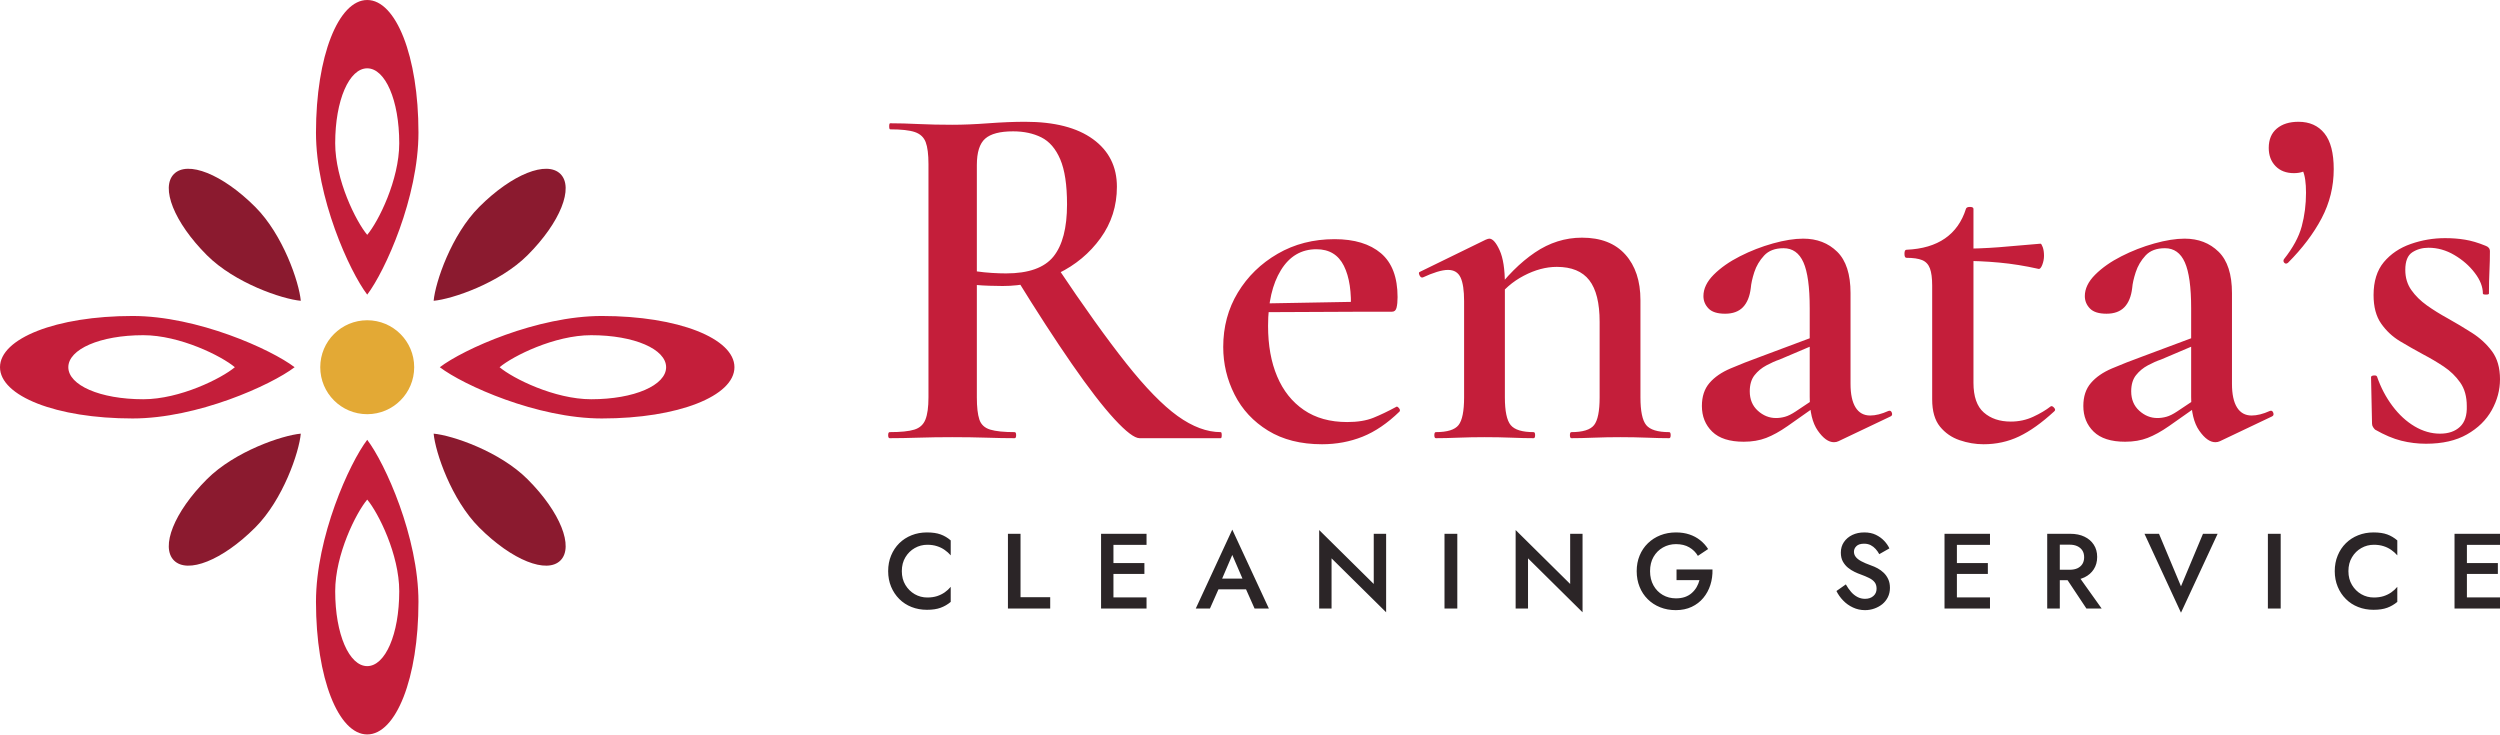
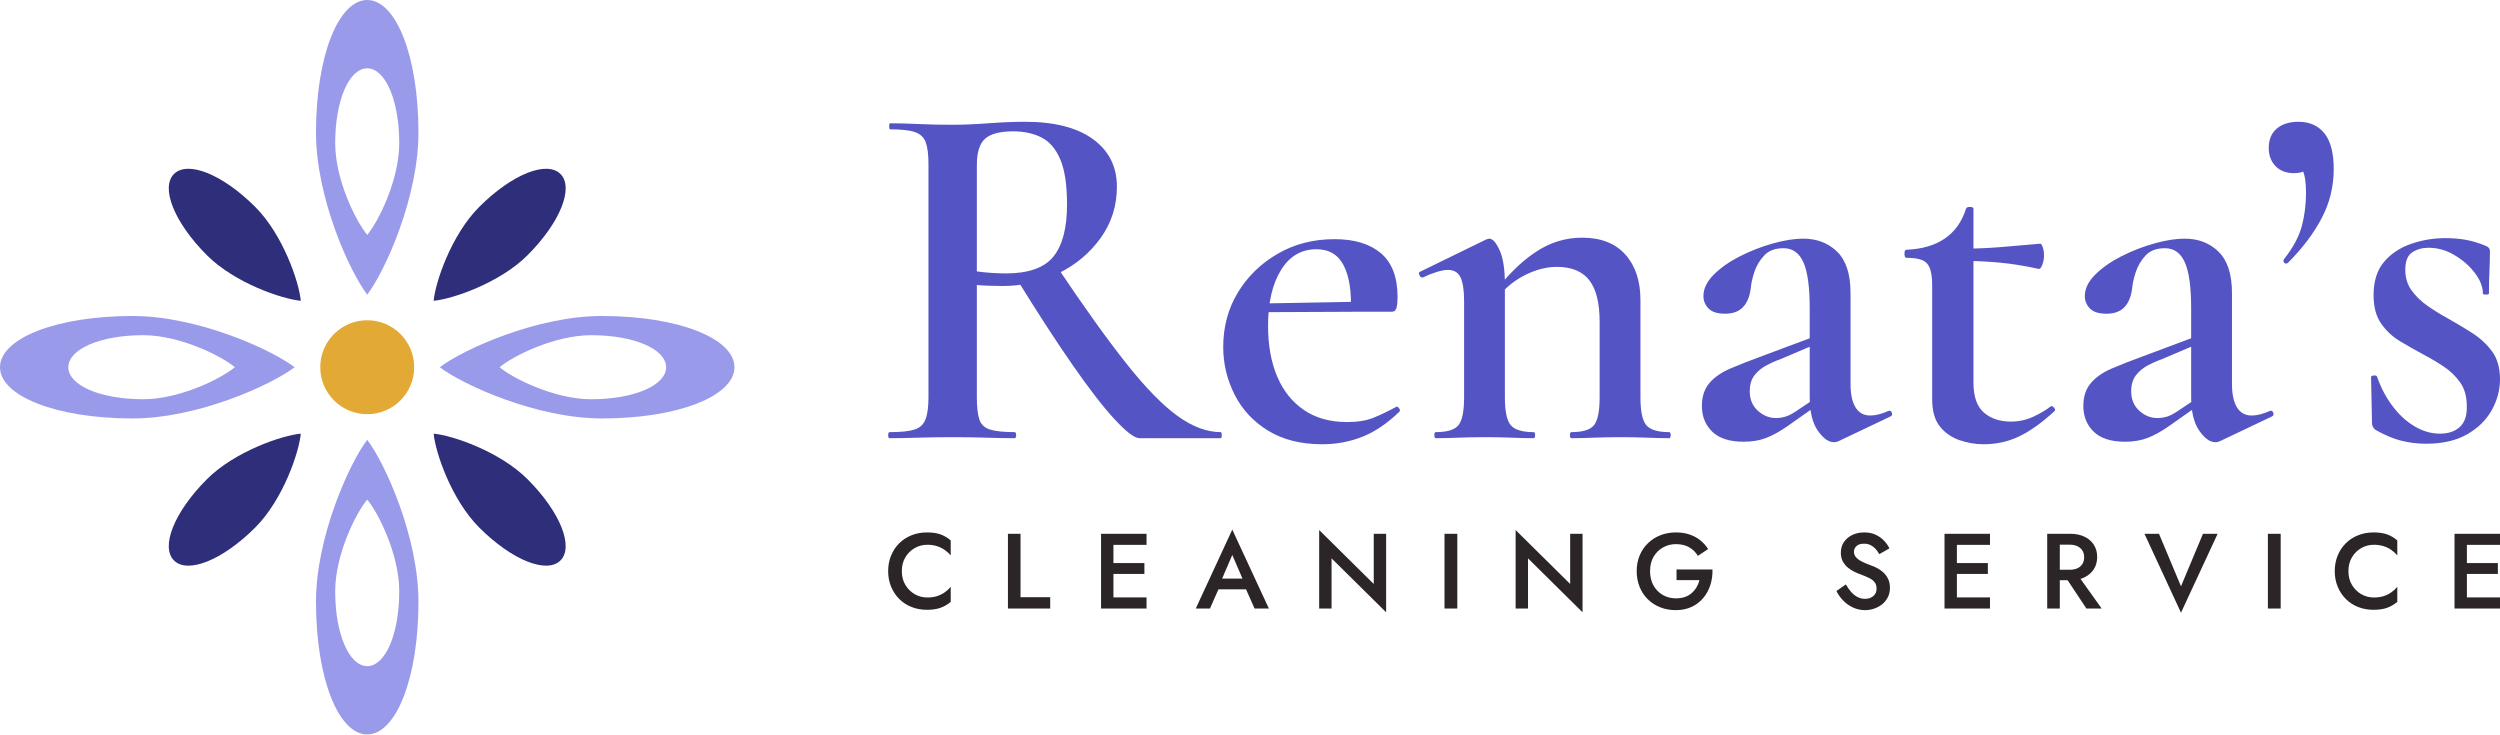
<svg xmlns="http://www.w3.org/2000/svg" viewBox="0 0 585.48 172" width="585.48" height="172" role="img" aria-label="Renata’s Cleaning Service">
  <g transform="translate(0 0) scale(1) translate(-14 -14)">
-     <path fill="#8B1A2F" transform="rotate(45 100 100)" d="M100 78C97.2 74.64 92 64.14 92 54.9C92 43.98 95.52 36 100 36C104.48 36 108 43.98 108 54.9C108 64.14 102.8 74.64 100 78Z" />
-     <path fill="#8B1A2F" transform="rotate(135 100 100)" d="M100 78C97.2 74.64 92 64.14 92 54.9C92 43.98 95.52 36 100 36C104.48 36 108 43.98 108 54.9C108 64.14 102.8 74.64 100 78Z" />
-     <path fill="#8B1A2F" transform="rotate(225 100 100)" d="M100 78C97.2 74.64 92 64.14 92 54.9C92 43.98 95.52 36 100 36C104.48 36 108 43.98 108 54.9C108 64.14 102.8 74.64 100 78Z" />
-     <path fill="#8B1A2F" transform="rotate(315 100 100)" d="M100 78C97.2 74.64 92 64.14 92 54.9C92 43.98 95.52 36 100 36C104.48 36 108 43.98 108 54.9C108 64.14 102.8 74.64 100 78Z" />
-     <path fill="#C41E3A" fill-rule="evenodd" transform="rotate(0 100 100)" d="M100 83C95.8 77.48 88 60.23 88 45.05C88 27.11 93.28 14 100 14C106.72 14 112 27.11 112 45.05C112 60.23 104.2 77.48 100 83ZM100 69C97.38 65.88 92.5 56.13 92.5 47.55C92.5 37.41 95.8 30 100 30C104.2 30 107.5 37.41 107.5 47.55C107.5 56.13 102.63 65.88 100 69Z" />
-     <path fill="#C41E3A" fill-rule="evenodd" transform="rotate(90 100 100)" d="M100 83C95.8 77.48 88 60.23 88 45.05C88 27.11 93.28 14 100 14C106.72 14 112 27.11 112 45.05C112 60.23 104.2 77.48 100 83ZM100 69C97.38 65.88 92.5 56.13 92.5 47.55C92.5 37.41 95.8 30 100 30C104.2 30 107.5 37.41 107.5 47.55C107.5 56.13 102.63 65.88 100 69Z" />
-     <path fill="#C41E3A" fill-rule="evenodd" transform="rotate(180 100 100)" d="M100 83C95.8 77.48 88 60.23 88 45.05C88 27.11 93.28 14 100 14C106.72 14 112 27.11 112 45.05C112 60.23 104.2 77.48 100 83ZM100 69C97.38 65.88 92.5 56.13 92.5 47.55C92.5 37.41 95.8 30 100 30C104.2 30 107.5 37.41 107.5 47.55C107.5 56.13 102.63 65.88 100 69Z" />
-     <path fill="#C41E3A" fill-rule="evenodd" transform="rotate(270 100 100)" d="M100 83C95.8 77.48 88 60.23 88 45.05C88 27.11 93.28 14 100 14C106.72 14 112 27.11 112 45.05C112 60.23 104.2 77.48 100 83ZM100 69C97.38 65.88 92.5 56.13 92.5 47.55C92.5 37.41 95.8 30 100 30C104.2 30 107.5 37.41 107.5 47.55C107.5 56.13 102.63 65.88 100 69Z" />
+     <path fill="#2E2E7A" transform="rotate(45 100 100)" d="M100 78C97.2 74.64 92 64.14 92 54.9C92 43.98 95.52 36 100 36C104.48 36 108 43.98 108 54.9C108 64.14 102.8 74.64 100 78Z" />
+     <path fill="#2E2E7A" transform="rotate(135 100 100)" d="M100 78C97.2 74.64 92 64.14 92 54.9C92 43.98 95.52 36 100 36C104.48 36 108 43.98 108 54.9C108 64.14 102.8 74.64 100 78Z" />
+     <path fill="#2E2E7A" transform="rotate(225 100 100)" d="M100 78C97.2 74.64 92 64.14 92 54.9C92 43.98 95.52 36 100 36C104.48 36 108 43.98 108 54.9C108 64.14 102.8 74.64 100 78Z" />
+     <path fill="#2E2E7A" transform="rotate(315 100 100)" d="M100 78C97.2 74.64 92 64.14 92 54.9C92 43.98 95.52 36 100 36C104.48 36 108 43.98 108 54.9C108 64.14 102.8 74.64 100 78Z" />
+     <path fill="#9A9AEB" fill-rule="evenodd" transform="rotate(0 100 100)" d="M100 83C95.8 77.48 88 60.23 88 45.05C88 27.11 93.28 14 100 14C106.72 14 112 27.11 112 45.05C112 60.23 104.2 77.48 100 83ZM100 69C97.38 65.88 92.5 56.13 92.5 47.55C92.5 37.41 95.8 30 100 30C104.2 30 107.5 37.41 107.5 47.55C107.5 56.13 102.63 65.88 100 69Z" />
+     <path fill="#9A9AEB" fill-rule="evenodd" transform="rotate(90 100 100)" d="M100 83C95.8 77.48 88 60.23 88 45.05C88 27.11 93.28 14 100 14C106.72 14 112 27.11 112 45.05C112 60.23 104.2 77.48 100 83ZM100 69C97.38 65.88 92.5 56.13 92.5 47.55C92.5 37.41 95.8 30 100 30C104.2 30 107.5 37.41 107.5 47.55C107.5 56.13 102.63 65.88 100 69Z" />
+     <path fill="#9A9AEB" fill-rule="evenodd" transform="rotate(180 100 100)" d="M100 83C95.8 77.48 88 60.23 88 45.05C88 27.11 93.28 14 100 14C106.72 14 112 27.11 112 45.05C112 60.23 104.2 77.48 100 83ZM100 69C97.38 65.88 92.5 56.13 92.5 47.55C92.5 37.41 95.8 30 100 30C104.2 30 107.5 37.41 107.5 47.55C107.5 56.13 102.63 65.88 100 69Z" />
+     <path fill="#9A9AEB" fill-rule="evenodd" transform="rotate(270 100 100)" d="M100 83C95.8 77.48 88 60.23 88 45.05C88 27.11 93.28 14 100 14C106.72 14 112 27.11 112 45.05C112 60.23 104.2 77.48 100 83ZM100 69C97.38 65.88 92.5 56.13 92.5 47.55C92.5 37.41 95.8 30 100 30C104.2 30 107.5 37.41 107.5 47.55C107.5 56.13 102.63 65.88 100 69Z" />
    <circle fill="#E3A935" cx="100" cy="100" r="11" />
  </g>
-   <path fill="#C41E3A" transform="translate(203.4 102.62)" d="M63.48 0L63.48 0Q61.71 0 57.58-4.48Q53.45-8.97 47.61-17.41Q41.77-25.84 34.57-37.52L34.57-37.52L44.01-40.36Q53.57-26.08 60.36-17.52Q67.14-8.97 72.39-5.19Q77.64-1.42 82.48-1.42L82.48-1.42Q82.72-1.42 82.72-0.71Q82.72 0 82.48 0L82.48 0Q75.05 0 70.39 0Q65.73 0 63.48 0ZM36.70-74.10L36.70-74.10Q46.96-74.10 52.57-70.03Q58.17-65.96 58.17-58.88L58.17-58.88Q58.17-52.16 54.34-46.85Q50.50-41.54 44.43-38.59Q38.35-35.64 31.39-35.64L31.39-35.64Q29.97-35.64 28.32-35.70Q26.67-35.75 25.37-35.87L25.37-35.87L25.37-9.56Q25.37-6.14 25.96-4.37Q26.55-2.60 28.50-2.01Q30.44-1.42 34.22-1.42L34.22-1.42Q34.57-1.42 34.57-0.71Q34.57 0 34.22 0L34.22 0Q31.27 0 27.61-0.12Q23.95-0.24 19.59-0.24L19.59-0.24Q15.46-0.24 11.68-0.12Q7.91 0 4.96 0L4.96 0Q4.60 0 4.60-0.71Q4.60-1.42 4.96-1.42L4.96-1.42Q8.85-1.42 10.74-2.01Q12.63-2.60 13.33-4.37Q14.04-6.14 14.04-9.56L14.04-9.56L14.04-64.19Q14.04-67.61 13.39-69.33Q12.74-71.04 10.86-71.69Q8.97-72.33 5.07-72.33L5.07-72.33Q4.84-72.33 4.84-73.04Q4.84-73.75 5.07-73.75L5.07-73.75Q8.02-73.75 11.74-73.57Q15.46-73.40 19.59-73.40L19.59-73.40Q23.36-73.40 28.08-73.75Q32.80-74.10 36.70-74.10ZM46.49-54.75L46.49-54.75Q46.49-61.60 44.90-65.31Q43.31-69.03 40.47-70.45Q37.64-71.86 33.87-71.86L33.87-71.86Q29.26-71.86 27.32-70.15Q25.37-68.44 25.37-63.96L25.37-63.96L25.37-39.06Q27.02-38.82 28.91-38.70Q30.80-38.59 32.21-38.59L32.21-38.59Q40.12-38.59 43.31-42.54Q46.49-46.49 46.49-54.75ZM106.20 1.42L106.20 1.42Q98.77 1.42 93.57-1.77Q88.38-4.96 85.73-10.21Q83.07-15.46 83.07-21.36L83.07-21.36Q83.07-28.44 86.49-34.10Q89.92-39.77 95.82-43.19Q101.72-46.61 109.15-46.61L109.15-46.61Q116.11-46.61 120.01-43.31Q123.90-40.00 123.90-33.04L123.90-33.04Q123.90-31.51 123.66-30.56Q123.43-29.62 122.60-29.62L122.60-29.62L112.93-29.62Q113.28-36.46 111.33-40.36Q109.39-44.25 104.90-44.25L104.90-44.25Q99.59-44.25 96.58-39.35Q93.57-34.46 93.57-26.31L93.57-26.31Q93.57-19.47 95.70-14.46Q97.82-9.44 101.95-6.61Q106.08-3.78 112.10-3.78L112.10-3.78Q115.76-3.78 118.24-4.78Q120.71-5.78 123.55-7.32L123.55-7.32Q123.78-7.55 124.19-7.08Q124.61-6.61 124.37-6.25L124.37-6.25Q120.12-2.12 115.70-0.35Q111.27 1.42 106.20 1.42ZM116.23-29.62L90.15-29.50L90.03-31.51L116.23-31.98L116.23-29.62ZM164.61 0L164.61 0Q164.26 0 164.26-0.71Q164.26-1.42 164.61-1.42L164.61-1.42Q168.62-1.42 169.92-3.07Q171.22-4.72 171.22-9.56L171.22-9.56L171.22-27.26Q171.22-33.87 168.80-36.99Q166.38-40.12 161.19-40.12L161.19-40.12Q157.41-40.12 153.46-38.05Q149.51-35.99 146.91-32.33L146.91-32.33L146.32-33.75Q150.92-40.00 156.06-43.48Q161.19-46.96 167.09-46.96L167.09-46.96Q173.70-46.96 177.24-43.01Q180.78-39.06 180.78-32.33L180.78-32.33L180.78-9.56Q180.78-4.72 182.13-3.07Q183.49-1.42 187.50-1.42L187.50-1.42Q187.86-1.42 187.86-0.71Q187.86 0 187.50 0L187.50 0Q185.26 0 182.31-0.12Q179.36-0.24 176.06-0.24L176.06-0.24Q172.87-0.24 169.86-0.12Q166.85 0 164.61 0ZM132.87 0L132.87 0Q132.51 0 132.51-0.71Q132.51-1.42 132.87-1.42L132.87-1.42Q136.88-1.42 138.18-3.07Q139.48-4.72 139.48-9.56L139.48-9.56L139.48-32.10Q139.48-35.87 138.65-37.64Q137.82-39.41 135.70-39.41L135.70-39.41Q134.64-39.41 133.10-38.94Q131.57-38.47 129.80-37.64L129.80-37.64Q129.33-37.52 129.03-38.17Q128.74-38.82 129.09-38.94L129.09-38.94L144.55-46.49Q145.14-46.73 145.38-46.73L145.38-46.73Q146.56-46.73 147.80-44.01Q149.03-41.30 149.03-36.11L149.03-36.11L149.03-9.56Q149.03-4.72 150.39-3.07Q151.75-1.42 155.76-1.42L155.76-1.42Q156.11-1.42 156.11-0.71Q156.11 0 155.76 0L155.76 0Q153.52 0 150.57-0.12Q147.62-0.24 144.31-0.24L144.31-0.24Q141.13-0.24 138.12-0.12Q135.11 0 132.87 0ZM239.30-5.07L227.15 0.71Q226.68 0.94 226.09 0.94L226.09 0.94Q224.20 0.94 222.31-1.77Q220.42-4.48 220.42-9.68L220.42-9.68L220.42-30.44Q220.42-37.88 218.95-41.18Q217.47-44.49 214.29-44.49L214.29-44.49Q211.34-44.49 209.75-42.78Q208.15-41.06 207.44-38.88Q206.74-36.70 206.62-35.16L206.62-35.16Q206.26-32.21 204.79-30.68Q203.31-29.15 200.60-29.15L200.60-29.15Q197.89-29.15 196.71-30.39Q195.53-31.62 195.53-33.28L195.53-33.28Q195.53-35.87 197.94-38.29Q200.36-40.71 204.08-42.60Q207.80-44.49 211.81-45.61Q215.82-46.73 218.89-46.73L218.89-46.73Q223.73-46.73 226.86-43.66Q229.98-40.59 229.98-33.98L229.98-33.98L229.98-12.74Q229.98-9.09 231.16-7.20Q232.34-5.31 234.58-5.31L234.58-5.31Q236.47-5.31 238.83-6.37L238.83-6.37Q239.42-6.61 239.66-5.96Q239.89-5.31 239.30-5.07L239.30-5.07ZM204.97 0.83L204.97 0.83Q200.01 0.83 197.59-1.53Q195.17-3.89 195.17-7.55L195.17-7.55Q195.17-10.86 196.94-12.92Q198.71-14.99 201.90-16.34Q205.08-17.70 208.98-19.12L208.98-19.12L221.60-23.84L221.96-22.07L213.34-18.41Q211.93-17.94 210.28-17.05Q208.62-16.17 207.50-14.75Q206.38-13.33 206.38-10.97L206.38-10.97Q206.38-8.14 208.27-6.43Q210.16-4.72 212.52-4.72L212.52-4.72Q213.58-4.72 214.64-5.02Q215.70-5.31 217.12-6.25L217.12-6.25L223.49-10.50L223.61-8.73L215.23-2.83Q212.52-0.94 210.22-0.06Q207.92 0.83 204.97 0.83ZM261.13 1.42L261.13 1.42Q258.30 1.42 255.53 0.47Q252.76-0.47 250.93-2.71Q249.10-4.96 249.10-9.09L249.10-9.09L249.10-35.75Q249.10-38.35 248.57-39.77Q248.04-41.18 246.74-41.71Q245.44-42.24 243.08-42.24L243.08-42.24Q242.61-42.24 242.61-43.19Q242.61-44.13 243.08-44.13L243.08-44.13Q248.63-44.37 252.11-46.79Q255.59-49.21 257.00-53.69L257.00-53.69Q257.12-54.16 257.95-54.16Q258.77-54.16 258.77-53.69L258.77-53.69L258.77-12.98Q258.77-8.14 261.19-6.02Q263.61-3.89 267.51-3.89L267.51-3.89Q270.34-3.89 272.76-5.02Q275.18-6.14 276.83-7.43L276.83-7.43Q277.18-7.67 277.65-7.14Q278.13-6.61 277.65-6.25L277.65-6.25Q273.29-2.24 269.45-0.41Q265.62 1.42 261.13 1.42ZM274.00-39.65L274.00-39.65Q269.28-40.71 264.85-41.12Q260.43-41.54 255.35-41.54L255.35-41.54L255.35-44.37Q260.19-44.37 264.73-44.72Q269.28-45.08 274.47-45.55L274.47-45.55Q274.70-45.55 275.00-44.72Q275.29-43.90 275.29-42.72L275.29-42.72Q275.29-41.65 274.88-40.59Q274.47-39.53 274.00-39.65ZM328.63-5.07L316.48 0.71Q316.00 0.94 315.41 0.94L315.41 0.94Q313.53 0.94 311.64-1.77Q309.75-4.48 309.75-9.68L309.75-9.68L309.75-30.44Q309.75-37.88 308.27-41.18Q306.80-44.49 303.61-44.49L303.61-44.49Q300.66-44.49 299.07-42.78Q297.48-41.06 296.77-38.88Q296.06-36.70 295.94-35.16L295.94-35.16Q295.59-32.21 294.12-30.68Q292.64-29.15 289.93-29.15L289.93-29.15Q287.21-29.15 286.03-30.39Q284.85-31.62 284.85-33.28L284.85-33.28Q284.85-35.87 287.27-38.29Q289.69-40.71 293.41-42.60Q297.12-44.49 301.14-45.61Q305.15-46.73 308.22-46.73L308.22-46.73Q313.05-46.73 316.18-43.66Q319.31-40.59 319.31-33.98L319.31-33.98L319.31-12.74Q319.31-9.09 320.49-7.20Q321.67-5.31 323.91-5.31L323.91-5.31Q325.80-5.31 328.16-6.37L328.16-6.37Q328.75-6.61 328.98-5.96Q329.22-5.31 328.63-5.07L328.63-5.07ZM294.29 0.83L294.29 0.83Q289.34 0.83 286.92-1.53Q284.50-3.89 284.50-7.55L284.50-7.55Q284.50-10.86 286.27-12.92Q288.04-14.99 291.22-16.34Q294.41-17.70 298.30-19.12L298.30-19.12L310.93-23.84L311.28-22.07L302.67-18.41Q301.25-17.94 299.60-17.05Q297.95-16.17 296.83-14.75Q295.71-13.33 295.71-10.97L295.71-10.97Q295.71-8.14 297.60-6.43Q299.48-4.72 301.84-4.72L301.84-4.72Q302.91-4.72 303.97-5.02Q305.03-5.31 306.45-6.25L306.45-6.25L312.82-10.50L312.94-8.73L304.56-2.83Q301.84-0.94 299.54-0.06Q297.24 0.83 294.29 0.83ZM334.88-74.10L334.88-74.10Q338.78-74.10 340.96-71.39Q343.14-68.68 343.14-63.01L343.14-63.01Q343.14-56.88 340.31-51.51Q337.48-46.14 332.41-41.06L332.41-41.06Q331.93-40.71 331.58-41.06Q331.23-41.42 331.46-41.89L331.46-41.89Q334.65-45.90 335.65-49.62Q336.65-53.34 336.65-57.47L336.65-57.47Q336.65-61.01 335.89-62.66Q335.12-64.31 333.94-65.37L333.94-65.37L338.31-66.20Q338.42-64.19 337.19-63.13Q335.95-62.07 333.82-62.07L333.82-62.07Q331.11-62.07 329.51-63.72Q327.92-65.37 327.92-67.97L327.92-67.97Q327.92-70.92 329.81-72.51Q331.70-74.10 334.88-74.10ZM359.90-39.41L359.90-39.41Q359.90-36.70 361.32-34.69Q362.73-32.69 364.97-31.09Q367.22-29.50 369.81-28.08L369.81-28.08Q372.76-26.43 375.53-24.66Q378.31-22.89 380.20-20.36Q382.08-17.82 382.08-13.81L382.08-13.81Q382.08-10.03 380.14-6.55Q378.19-3.07 374.35-0.89Q370.52 1.30 364.74 1.30L364.74 1.30Q361.79 1.30 358.96 0.59Q356.12-0.12 352.82-2.01L352.82-2.01Q352.58-2.24 352.35-2.60Q352.11-2.95 352.11-3.42L352.11-3.42L351.88-14.28Q351.88-14.63 352.52-14.69Q353.17-14.75 353.29-14.40L353.29-14.40Q354.59-10.62 356.89-7.55Q359.19-4.48 362.08-2.77Q364.97-1.06 368.04-1.06L368.04-1.06Q370.99-1.06 372.70-2.66Q374.41-4.25 374.30-7.55L374.30-7.55Q374.30-10.86 372.76-13.04Q371.23-15.22 368.93-16.76Q366.63-18.29 364.15-19.59L364.15-19.59Q361.32-21.12 358.66-22.71Q356.01-24.31 354.24-26.85Q352.47-29.38 352.47-33.51L352.47-33.51Q352.47-38.35 354.88-41.24Q357.30-44.13 361.20-45.49Q365.09-46.85 369.22-46.85L369.22-46.85Q371.70-46.85 373.88-46.49Q376.07-46.14 378.66-45.08L378.66-45.08Q379.72-44.72 379.72-43.78L379.72-43.78Q379.72-41.54 379.61-39.18Q379.49-36.82 379.49-33.87L379.49-33.87Q379.49-33.63 378.78-33.63Q378.07-33.63 378.07-33.87L378.07-33.87Q378.07-36.23 376.18-38.70Q374.30-41.18 371.40-42.89Q368.51-44.60 365.33-44.60L365.33-44.60Q363.20-44.60 361.55-43.54Q359.90-42.48 359.90-39.41Z" />
+   <path fill="#5454C4" transform="translate(203.4 102.62)" d="M63.48 0L63.48 0Q61.71 0 57.58-4.48Q53.45-8.97 47.61-17.41Q41.77-25.84 34.57-37.52L34.57-37.52L44.01-40.36Q53.57-26.08 60.36-17.52Q67.14-8.97 72.39-5.19Q77.64-1.42 82.48-1.42L82.48-1.42Q82.72-1.42 82.72-0.71Q82.72 0 82.48 0L82.48 0Q75.05 0 70.39 0Q65.73 0 63.48 0ZM36.70-74.10L36.70-74.10Q46.96-74.10 52.57-70.03Q58.17-65.96 58.17-58.88L58.17-58.88Q58.17-52.16 54.34-46.85Q50.50-41.54 44.43-38.59Q38.35-35.64 31.39-35.64L31.39-35.64Q29.97-35.64 28.32-35.70Q26.67-35.75 25.37-35.87L25.37-35.87L25.37-9.56Q25.37-6.14 25.96-4.37Q26.55-2.60 28.50-2.01Q30.44-1.42 34.22-1.42L34.22-1.42Q34.57-1.42 34.57-0.71Q34.57 0 34.22 0L34.22 0Q31.27 0 27.61-0.12Q23.95-0.24 19.59-0.24L19.59-0.24Q15.46-0.24 11.68-0.12Q7.91 0 4.96 0L4.96 0Q4.60 0 4.60-0.71Q4.60-1.42 4.96-1.42L4.96-1.42Q8.85-1.42 10.74-2.01Q12.63-2.60 13.33-4.37Q14.04-6.14 14.04-9.56L14.04-9.56L14.04-64.19Q14.04-67.61 13.39-69.33Q12.74-71.04 10.86-71.69Q8.97-72.33 5.07-72.33L5.07-72.33Q4.84-72.33 4.84-73.04Q4.84-73.75 5.07-73.75L5.07-73.75Q8.02-73.75 11.74-73.57Q15.46-73.40 19.59-73.40L19.59-73.40Q23.36-73.40 28.08-73.75Q32.80-74.10 36.70-74.10ZM46.49-54.75L46.49-54.75Q46.49-61.60 44.90-65.31Q43.31-69.03 40.47-70.45Q37.64-71.86 33.87-71.86L33.87-71.86Q29.26-71.86 27.32-70.15Q25.37-68.44 25.37-63.96L25.37-63.96L25.37-39.06Q27.02-38.82 28.91-38.70Q30.80-38.59 32.21-38.59L32.21-38.59Q40.12-38.59 43.31-42.54Q46.49-46.49 46.49-54.75ZM106.20 1.42L106.20 1.42Q98.77 1.42 93.57-1.77Q88.38-4.96 85.73-10.21Q83.07-15.46 83.07-21.36L83.07-21.36Q83.07-28.44 86.49-34.10Q89.92-39.77 95.82-43.19Q101.72-46.61 109.15-46.61L109.15-46.61Q116.11-46.61 120.01-43.31Q123.90-40.00 123.90-33.04L123.90-33.04Q123.90-31.51 123.66-30.56Q123.43-29.62 122.60-29.62L122.60-29.62L112.93-29.62Q113.28-36.46 111.33-40.36Q109.39-44.25 104.90-44.25L104.90-44.25Q99.59-44.25 96.58-39.35Q93.57-34.46 93.57-26.31L93.57-26.31Q93.57-19.47 95.70-14.46Q97.82-9.44 101.95-6.61Q106.08-3.78 112.10-3.78L112.10-3.78Q115.76-3.78 118.24-4.78Q120.71-5.78 123.55-7.32L123.55-7.32Q123.78-7.55 124.19-7.08Q124.61-6.61 124.37-6.25L124.37-6.25Q120.12-2.12 115.70-0.35Q111.27 1.42 106.20 1.42ZM116.23-29.62L90.15-29.50L90.03-31.51L116.23-31.98L116.23-29.62ZM164.61 0L164.61 0Q164.26 0 164.26-0.71Q164.26-1.42 164.61-1.42L164.61-1.42Q168.62-1.42 169.92-3.07Q171.22-4.72 171.22-9.56L171.22-9.56L171.22-27.26Q171.22-33.87 168.80-36.99Q166.38-40.12 161.19-40.12L161.19-40.12Q157.41-40.12 153.46-38.05Q149.51-35.99 146.91-32.33L146.91-32.33L146.32-33.75Q150.92-40.00 156.06-43.48Q161.19-46.96 167.09-46.96L167.09-46.96Q173.70-46.96 177.24-43.01Q180.78-39.06 180.78-32.33L180.78-32.33L180.78-9.56Q180.78-4.72 182.13-3.07Q183.49-1.42 187.50-1.42L187.50-1.42Q187.86-1.42 187.86-0.71Q187.86 0 187.50 0L187.50 0Q185.26 0 182.31-0.12Q179.36-0.24 176.06-0.24L176.06-0.24Q172.87-0.24 169.86-0.12Q166.85 0 164.61 0ZM132.87 0L132.87 0Q132.51 0 132.51-0.71Q132.51-1.42 132.87-1.42L132.87-1.42Q136.88-1.42 138.18-3.07Q139.48-4.72 139.48-9.56L139.48-9.56L139.48-32.10Q139.48-35.87 138.65-37.64Q137.82-39.41 135.70-39.41L135.70-39.41Q134.64-39.41 133.10-38.94Q131.57-38.47 129.80-37.64L129.80-37.64Q129.33-37.52 129.03-38.17Q128.74-38.82 129.09-38.94L129.09-38.94L144.55-46.49Q145.14-46.73 145.38-46.73L145.38-46.73Q146.56-46.73 147.80-44.01Q149.03-41.30 149.03-36.11L149.03-36.11L149.03-9.56Q149.03-4.72 150.39-3.07Q151.75-1.42 155.76-1.42L155.76-1.42Q156.11-1.42 156.11-0.71Q156.11 0 155.76 0L155.76 0Q153.52 0 150.57-0.12Q147.62-0.24 144.31-0.24L144.31-0.24Q141.13-0.24 138.12-0.12Q135.11 0 132.87 0ZM239.30-5.07L227.15 0.71Q226.68 0.94 226.09 0.94L226.09 0.94Q224.20 0.94 222.31-1.77Q220.42-4.48 220.42-9.68L220.42-9.68L220.42-30.44Q220.42-37.88 218.95-41.18Q217.47-44.49 214.29-44.49L214.29-44.49Q211.34-44.49 209.75-42.78Q208.15-41.06 207.44-38.88Q206.74-36.70 206.62-35.16L206.62-35.16Q206.26-32.21 204.79-30.68Q203.31-29.15 200.60-29.15L200.60-29.15Q197.89-29.15 196.71-30.39Q195.53-31.62 195.53-33.28L195.53-33.28Q195.53-35.87 197.94-38.29Q200.36-40.71 204.08-42.60Q207.80-44.49 211.81-45.61Q215.82-46.73 218.89-46.73L218.89-46.73Q223.73-46.73 226.86-43.66Q229.98-40.59 229.98-33.98L229.98-33.98L229.98-12.74Q229.98-9.09 231.16-7.20Q232.34-5.31 234.58-5.31L234.58-5.31Q236.47-5.31 238.83-6.37L238.83-6.37Q239.42-6.61 239.66-5.96Q239.89-5.31 239.30-5.07L239.30-5.07ZM204.97 0.83L204.97 0.83Q200.01 0.83 197.59-1.53Q195.17-3.89 195.17-7.55L195.17-7.55Q195.17-10.86 196.94-12.92Q198.71-14.99 201.90-16.34Q205.08-17.70 208.98-19.12L208.98-19.12L221.60-23.84L221.96-22.07L213.34-18.41Q211.93-17.94 210.28-17.05Q208.62-16.17 207.50-14.75Q206.38-13.33 206.38-10.97L206.38-10.97Q206.38-8.14 208.27-6.43Q210.16-4.72 212.52-4.72L212.52-4.72Q213.58-4.72 214.64-5.02Q215.70-5.31 217.12-6.25L217.12-6.25L223.49-10.50L223.61-8.73L215.23-2.83Q212.52-0.94 210.22-0.06Q207.92 0.83 204.97 0.83ZM261.13 1.42L261.13 1.42Q258.30 1.42 255.53 0.47Q252.76-0.47 250.93-2.71Q249.10-4.96 249.10-9.09L249.10-9.09L249.10-35.75Q249.10-38.35 248.57-39.77Q248.04-41.18 246.74-41.71Q245.44-42.24 243.08-42.24L243.08-42.24Q242.61-42.24 242.61-43.19Q242.61-44.13 243.08-44.13L243.08-44.13Q248.63-44.37 252.11-46.79Q255.59-49.21 257.00-53.69L257.00-53.69Q257.12-54.16 257.95-54.16Q258.77-54.16 258.77-53.69L258.77-53.69L258.77-12.98Q258.77-8.14 261.19-6.02Q263.61-3.89 267.51-3.89L267.51-3.89Q270.34-3.89 272.76-5.02Q275.18-6.14 276.83-7.43L276.83-7.43Q277.18-7.67 277.65-7.14Q278.13-6.61 277.65-6.25L277.65-6.25Q273.29-2.24 269.45-0.41Q265.62 1.42 261.13 1.42ZM274.00-39.65L274.00-39.65Q269.28-40.71 264.85-41.12Q260.43-41.54 255.35-41.54L255.35-41.54L255.35-44.37Q260.19-44.37 264.73-44.72Q269.28-45.08 274.47-45.55L274.47-45.55Q274.70-45.55 275.00-44.72Q275.29-43.90 275.29-42.72L275.29-42.72Q275.29-41.65 274.88-40.59Q274.47-39.53 274.00-39.65ZM328.63-5.07L316.48 0.71Q316.00 0.94 315.41 0.94L315.41 0.94Q313.53 0.94 311.64-1.77Q309.75-4.48 309.75-9.68L309.75-9.68L309.75-30.44Q309.75-37.88 308.27-41.18Q306.80-44.49 303.61-44.49L303.61-44.49Q300.66-44.49 299.07-42.78Q297.48-41.06 296.77-38.88Q296.06-36.70 295.94-35.16L295.94-35.16Q295.59-32.21 294.12-30.68Q292.64-29.15 289.93-29.15L289.93-29.15Q287.21-29.15 286.03-30.39Q284.85-31.62 284.85-33.28L284.85-33.28Q284.85-35.87 287.27-38.29Q289.69-40.71 293.41-42.60Q297.12-44.49 301.14-45.61Q305.15-46.73 308.22-46.73L308.22-46.73Q313.05-46.73 316.18-43.66Q319.31-40.59 319.31-33.98L319.31-33.98L319.31-12.74Q319.31-9.09 320.49-7.20Q321.67-5.31 323.91-5.31L323.91-5.31Q325.80-5.31 328.16-6.37L328.16-6.37Q328.75-6.61 328.98-5.96Q329.22-5.31 328.63-5.07L328.63-5.07ZM294.29 0.83L294.29 0.83Q289.34 0.83 286.92-1.53Q284.50-3.89 284.50-7.55L284.50-7.55Q284.50-10.86 286.27-12.92Q288.04-14.99 291.22-16.34Q294.41-17.70 298.30-19.12L298.30-19.12L310.93-23.84L311.28-22.07L302.67-18.41Q301.25-17.94 299.60-17.05Q297.95-16.17 296.83-14.75Q295.71-13.33 295.71-10.97L295.71-10.97Q295.71-8.14 297.60-6.43Q299.48-4.72 301.84-4.72L301.84-4.72Q302.91-4.72 303.97-5.02Q305.03-5.31 306.45-6.25L306.45-6.25L312.82-10.50L312.94-8.73L304.56-2.83Q301.84-0.94 299.54-0.06Q297.24 0.83 294.29 0.83ZM334.88-74.10L334.88-74.10Q338.78-74.10 340.96-71.39Q343.14-68.68 343.14-63.01L343.14-63.01Q343.14-56.88 340.31-51.51Q337.48-46.14 332.41-41.06L332.41-41.06Q331.93-40.71 331.58-41.06Q331.23-41.42 331.46-41.89L331.46-41.89Q334.65-45.90 335.65-49.62Q336.65-53.34 336.65-57.47L336.65-57.47Q336.65-61.01 335.89-62.66Q335.12-64.31 333.94-65.37L333.94-65.37L338.31-66.20Q338.42-64.19 337.19-63.13Q335.95-62.07 333.82-62.07L333.82-62.07Q331.11-62.07 329.51-63.72Q327.92-65.37 327.92-67.97L327.92-67.97Q327.92-70.92 329.81-72.51Q331.70-74.10 334.88-74.10ZM359.90-39.41L359.90-39.41Q359.90-36.70 361.32-34.69Q362.73-32.69 364.97-31.09Q367.22-29.50 369.81-28.08L369.81-28.08Q372.76-26.43 375.53-24.66Q378.31-22.89 380.20-20.36Q382.08-17.82 382.08-13.81L382.08-13.81Q382.08-10.03 380.14-6.55Q378.19-3.07 374.35-0.89Q370.52 1.30 364.74 1.30L364.74 1.30Q361.79 1.30 358.96 0.59Q356.12-0.12 352.82-2.01L352.82-2.01Q352.58-2.24 352.35-2.60Q352.11-2.95 352.11-3.42L352.11-3.42L351.88-14.28Q351.88-14.63 352.52-14.69Q353.17-14.75 353.29-14.40L353.29-14.40Q354.59-10.62 356.89-7.55Q359.19-4.48 362.08-2.77Q364.97-1.06 368.04-1.06L368.04-1.06Q370.99-1.06 372.70-2.66Q374.41-4.25 374.30-7.55L374.30-7.55Q374.30-10.86 372.76-13.04Q371.23-15.22 368.93-16.76Q366.63-18.29 364.15-19.59L364.15-19.59Q361.32-21.12 358.66-22.71Q356.01-24.31 354.24-26.85Q352.47-29.38 352.47-33.51L352.47-33.51Q352.47-38.35 354.88-41.24Q357.30-44.13 361.20-45.49Q365.09-46.85 369.22-46.85L369.22-46.85Q371.70-46.85 373.88-46.49Q376.07-46.14 378.66-45.08L378.66-45.08Q379.72-44.72 379.72-43.78L379.72-43.78Q379.72-41.54 379.61-39.18Q379.49-36.82 379.49-33.87L379.49-33.87Q379.49-33.63 378.78-33.63Q378.07-33.63 378.07-33.87L378.07-33.87Q378.07-36.23 376.18-38.70Q374.30-41.18 371.40-42.89Q368.51-44.60 365.33-44.60L365.33-44.60Q363.20-44.60 361.55-43.54Q359.90-42.48 359.90-39.41Z" />
  <path fill="#2B2527" transform="translate(207.05 142.51)" d="M4.15-8.75L4.15-8.75Q4.15-10.63 4.99-12.01Q5.83-13.40 7.18-14.16Q8.53-14.93 10.13-14.93L10.13-14.93Q11.38-14.93 12.39-14.60Q13.40-14.28 14.20-13.71Q15-13.15 15.60-12.45L15.60-12.45L15.60-15.95Q14.53-16.88 13.24-17.35Q11.95-17.82 10.03-17.82L10.03-17.82Q8.10-17.82 6.44-17.16Q4.78-16.50 3.55-15.29Q2.33-14.08 1.64-12.41Q0.95-10.75 0.95-8.75L0.95-8.75Q0.95-6.78 1.64-5.11Q2.33-3.45 3.55-2.23Q4.78-1 6.44-0.35Q8.10 0.30 10.03 0.30L10.03 0.30Q11.95 0.30 13.24-0.18Q14.53-0.65 15.60-1.55L15.60-1.55L15.60-5.08Q15-4.35 14.20-3.79Q13.40-3.23 12.39-2.90Q11.38-2.58 10.13-2.58L10.13-2.58Q8.53-2.58 7.18-3.35Q5.83-4.13 4.99-5.51Q4.15-6.90 4.15-8.75ZM31.95-17.50L29.00-17.50L29.00 0L38.90 0L38.90-2.65L31.95-2.65L31.95-17.50ZM52.63-2.60L52.63 0L61.46 0L61.46-2.60L52.63-2.60ZM52.63-17.50L52.63-14.90L61.46-14.90L61.46-17.50L52.63-17.50ZM52.63-10.65L52.63-8.10L60.96-8.10L60.96-10.65L52.63-10.65ZM53.71-17.50L50.81-17.50L50.81 0L53.71 0L53.71-17.50ZM77.54-7L76.96-4.50L86.21-4.50L85.66-7L77.54-7ZM78.79-6.13L81.54-12.55L84.34-6.05L84.39-5.33L86.76 0L90.11 0L81.54-18.48L72.99 0L76.31 0L78.74-5.48L78.79-6.13ZM117.57-17.50L114.67-17.50L114.67-5.75L101.89-18.38L101.89 0L104.79 0L104.79-11.75L117.57 0.88L117.57-17.50ZM134.24-17.50L131.24-17.50L131.24 0L134.24 0L134.24-17.50ZM163.57-17.50L160.67-17.50L160.67-5.75L147.90-18.38L147.90 0L150.80 0L150.80-11.75L163.57 0.88L163.57-17.50ZM185.58-9.15L185.58-6.65L190.95-6.65Q190.73-5.78 190.28-5Q189.83-4.23 189.15-3.63Q188.48-3.03 187.55-2.70Q186.63-2.38 185.45-2.38L185.45-2.38Q183.73-2.38 182.35-3.18Q180.98-3.98 180.18-5.41Q179.38-6.85 179.38-8.75L179.38-8.75Q179.38-10.68 180.19-12.09Q181.00-13.50 182.39-14.29Q183.78-15.08 185.45-15.08L185.45-15.08Q187.28-15.08 188.56-14.33Q189.85-13.58 190.58-12.33L190.58-12.33L192.98-13.93Q192.20-15.15 191.10-16.01Q190.00-16.88 188.59-17.35Q187.18-17.82 185.45-17.82L185.45-17.82Q183.48-17.82 181.80-17.16Q180.13-16.50 178.88-15.29Q177.63-14.08 176.94-12.41Q176.25-10.75 176.25-8.75L176.25-8.75Q176.25-6.75 176.93-5.08Q177.60-3.40 178.84-2.18Q180.08-0.95 181.75-0.29Q183.43 0.38 185.40 0.38L185.40 0.38Q187.50 0.38 189.13-0.39Q190.75-1.15 191.85-2.48Q192.95-3.80 193.50-5.51Q194.05-7.23 194.00-9.15L194.00-9.15L185.58-9.15ZM225.23-5.65L225.23-5.65L223.03-4.10Q223.61-2.90 224.60-1.88Q225.58-0.85 226.90-0.24Q228.21 0.38 229.73 0.38L229.73 0.38Q230.86 0.38 231.90 0.01Q232.93-0.35 233.76-1.01Q234.58-1.68 235.07-2.65Q235.56-3.63 235.56-4.85L235.56-4.85Q235.56-6 235.16-6.86Q234.76-7.73 234.12-8.35Q233.48-8.97 232.70-9.40Q231.91-9.83 231.11-10.10L231.11-10.10Q229.71-10.60 228.83-11.08Q227.96-11.55 227.55-12.09Q227.13-12.63 227.13-13.30L227.13-13.30Q227.13-14.05 227.71-14.61Q228.28-15.18 229.51-15.18L229.51-15.18Q230.38-15.18 231.05-14.84Q231.71-14.50 232.21-13.94Q232.71-13.38 233.06-12.73L233.06-12.73L235.43-14.08Q235.01-15 234.21-15.85Q233.41-16.70 232.26-17.26Q231.11-17.82 229.56-17.82L229.56-17.82Q227.98-17.82 226.75-17.23Q225.51-16.63 224.78-15.56Q224.06-14.50 224.06-13.10L224.06-13.10Q224.06-11.88 224.53-11.01Q225.01-10.15 225.73-9.56Q226.46-8.97 227.26-8.59Q228.06-8.20 228.71-7.98L228.71-7.98Q229.81-7.58 230.66-7.16Q231.51-6.75 231.97-6.16Q232.43-5.58 232.43-4.63L232.43-4.63Q232.43-3.58 231.68-2.93Q230.93-2.27 229.73-2.27L229.73-2.27Q228.76-2.27 227.95-2.70Q227.13-3.13 226.47-3.88Q225.81-4.63 225.23-5.65ZM250.16-2.60L250.16 0L258.99 0L258.99-2.60L250.16-2.60ZM250.16-17.50L250.16-14.90L258.99-14.90L258.99-17.50L250.16-17.50ZM250.16-10.65L250.16-8.10L258.49-8.10L258.49-10.65L250.16-10.65ZM251.24-17.50L248.34-17.50L248.34 0L251.24 0L251.24-17.50ZM279.19-8.35L276.02-8.35L281.57 0L285.14 0L279.19-8.35ZM275.34-17.50L272.39-17.50L272.39 0L275.34 0L275.34-17.50ZM274.14-17.50L274.14-14.95L277.67-14.95Q278.69-14.95 279.44-14.60Q280.19-14.25 280.62-13.60Q281.04-12.95 281.04-12L281.04-12Q281.04-11.08 280.62-10.41Q280.19-9.75 279.44-9.41Q278.69-9.08 277.67-9.08L277.67-9.08L274.14-9.08L274.14-6.63L277.79-6.63Q279.72-6.63 281.12-7.30Q282.52-7.98 283.30-9.20Q284.09-10.43 284.09-12.08L284.09-12.08Q284.09-13.73 283.30-14.94Q282.52-16.15 281.12-16.82Q279.72-17.50 277.79-17.50L277.79-17.50L274.14-17.50ZM308.87-17.50L303.72-5.20L298.57-17.50L295.17-17.50L303.72 0.98L312.30-17.50L308.87-17.50ZM327.07-17.50L324.07-17.50L324.07 0L327.07 0L327.07-17.50ZM342.93-8.75L342.93-8.75Q342.93-10.63 343.77-12.01Q344.60-13.40 345.95-14.16Q347.30-14.93 348.90-14.93L348.90-14.93Q350.15-14.93 351.17-14.60Q352.18-14.28 352.98-13.71Q353.78-13.15 354.38-12.45L354.38-12.45L354.38-15.95Q353.30-16.88 352.02-17.35Q350.73-17.82 348.80-17.82L348.80-17.82Q346.88-17.82 345.22-17.16Q343.55-16.50 342.33-15.29Q341.10-14.08 340.42-12.41Q339.73-10.75 339.73-8.75L339.73-8.75Q339.73-6.78 340.42-5.11Q341.10-3.45 342.33-2.23Q343.55-1 345.22-0.35Q346.88 0.30 348.80 0.30L348.80 0.30Q350.73 0.30 352.02-0.18Q353.30-0.65 354.38-1.55L354.38-1.55L354.38-5.08Q353.78-4.35 352.98-3.79Q352.18-3.23 351.17-2.90Q350.15-2.58 348.90-2.58L348.90-2.58Q347.30-2.58 345.95-3.35Q344.60-4.13 343.77-5.51Q342.93-6.90 342.93-8.75ZM369.61-2.60L369.61 0L378.43 0L378.43-2.60L369.61-2.60ZM369.61-17.50L369.61-14.90L378.43-14.90L378.43-17.50L369.61-17.50ZM369.61-10.65L369.61-8.10L377.93-8.10L377.93-10.65L369.61-10.65ZM370.68-17.50L367.78-17.50L367.78 0L370.68 0L370.68-17.50Z" />
</svg>
